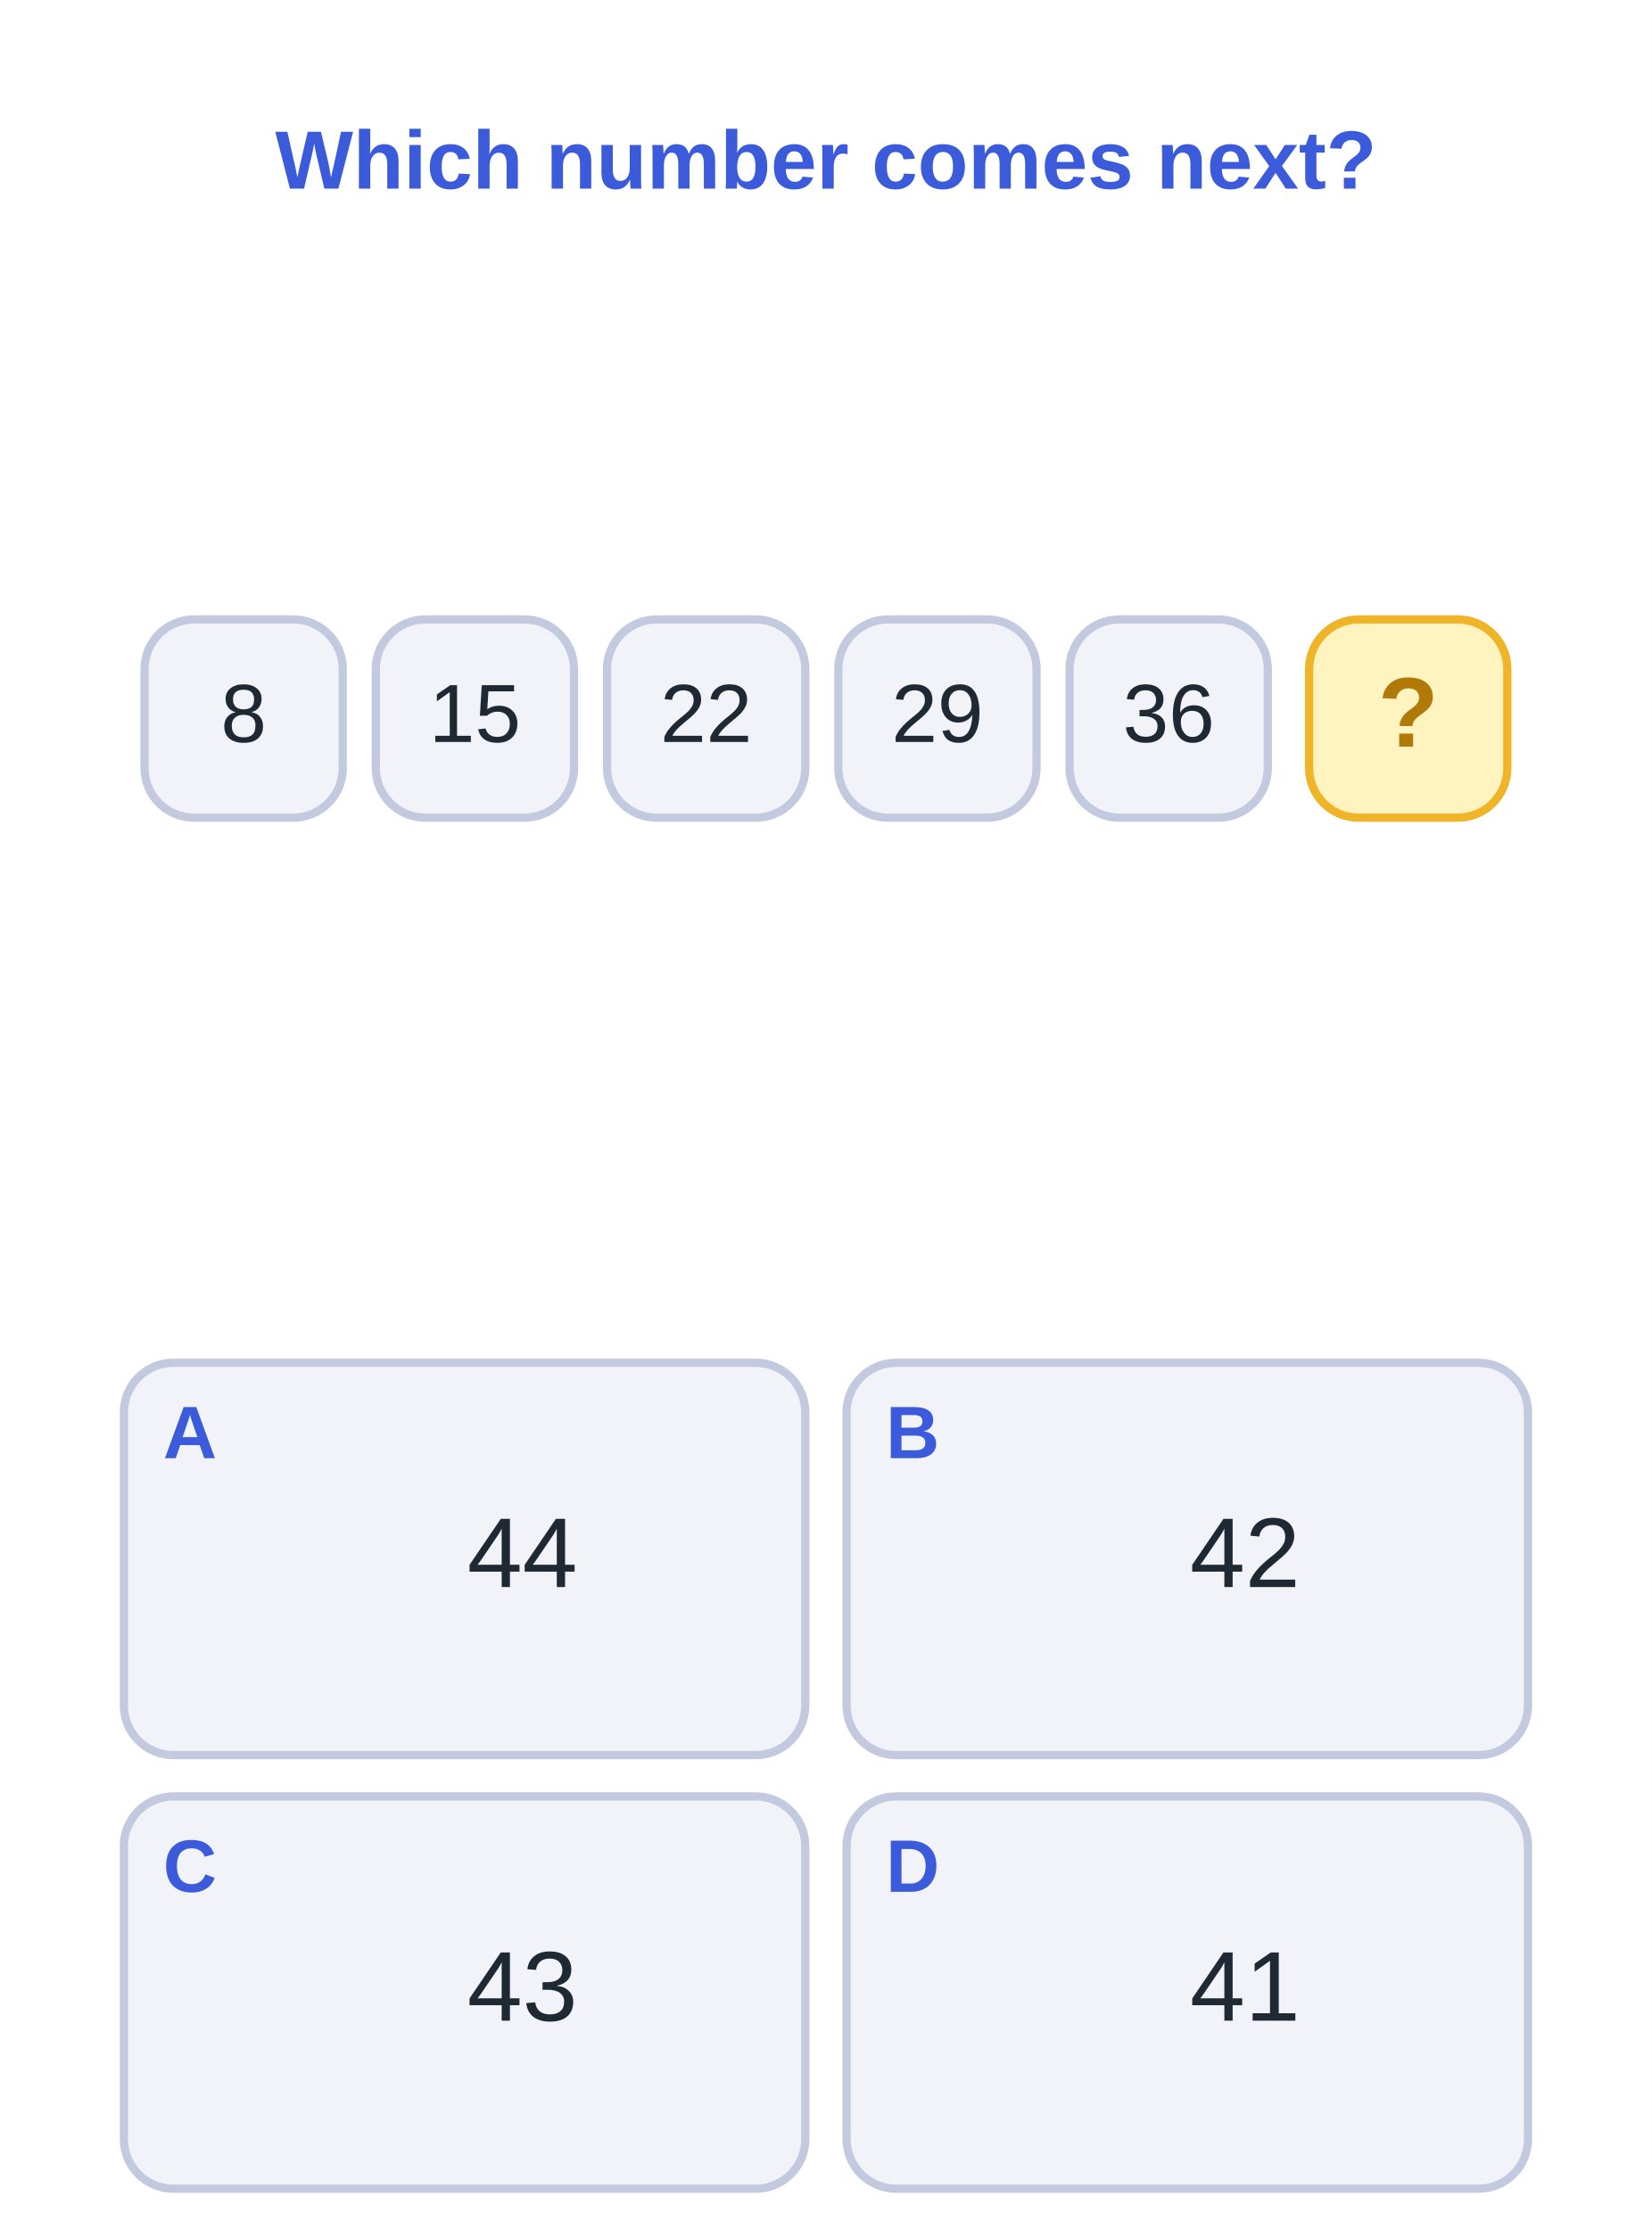
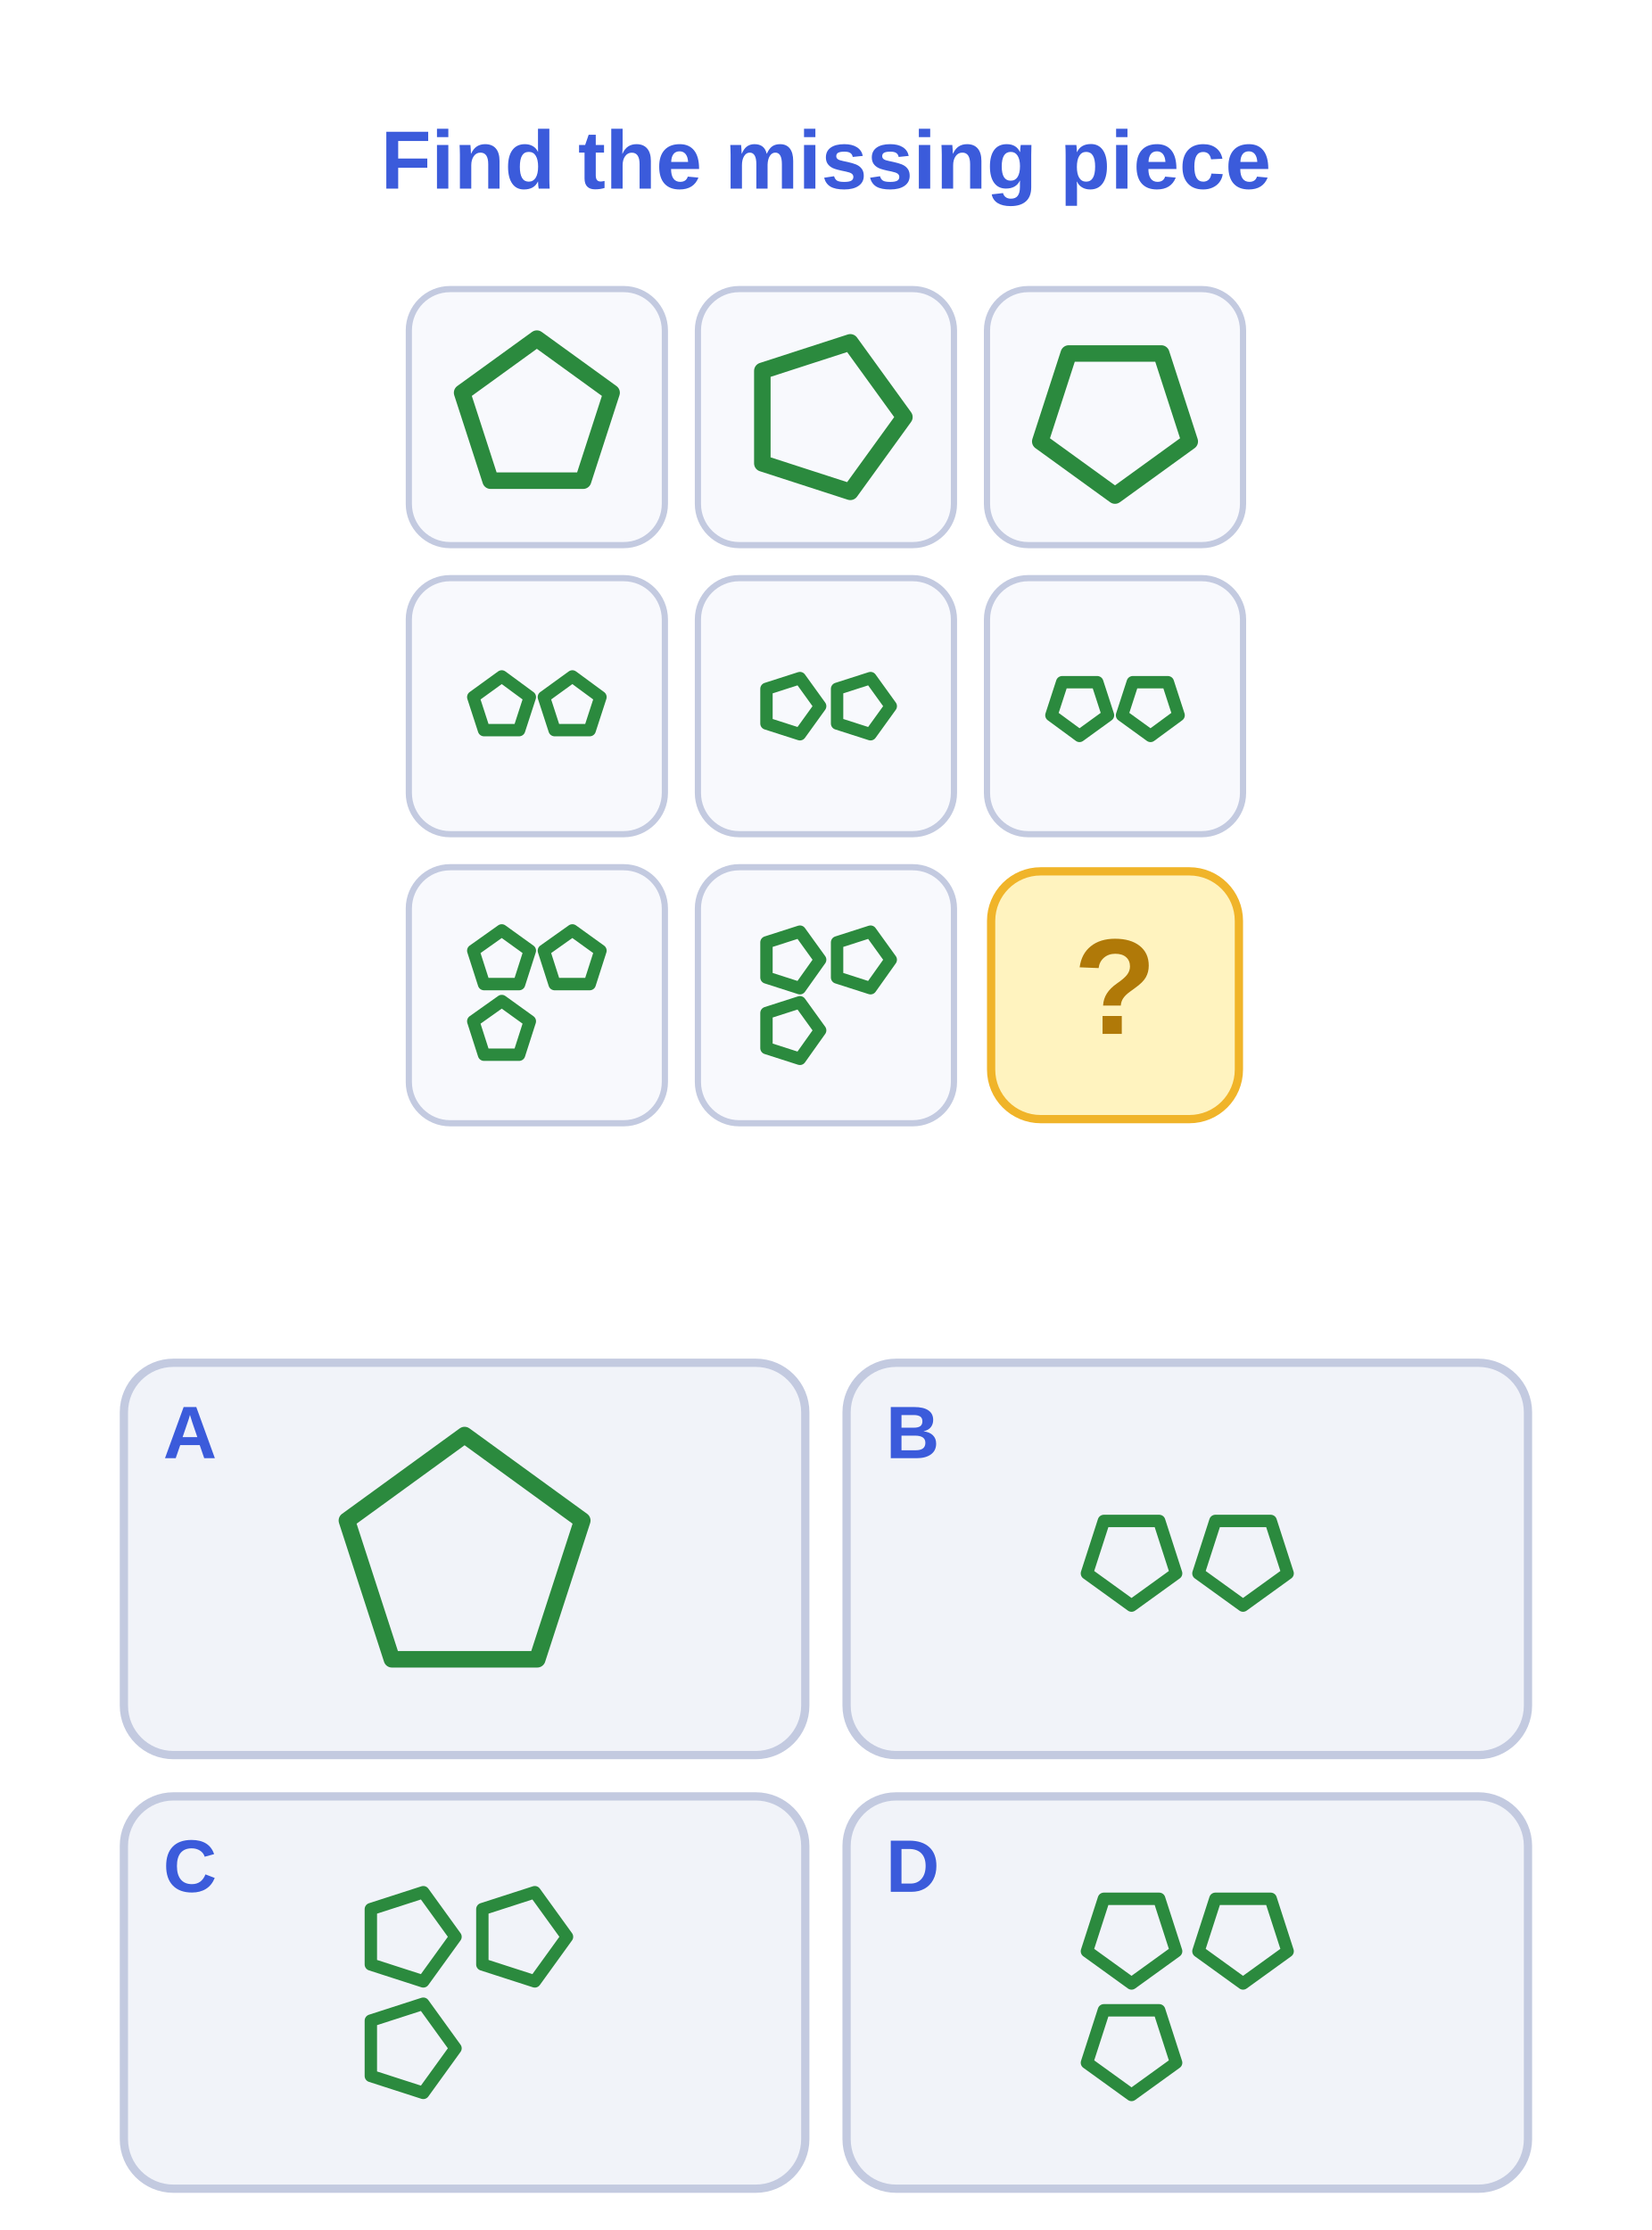
<svg xmlns="http://www.w3.org/2000/svg" viewBox="0 0 400 540" width="400" height="540" font-family="Verdana,Arial,sans-serif">
  <rect x="0" y="0" width="400" height="540" fill="#ffffff" />
-   <text x="200.0" y="40" font-size="20" fill="#3b5bdb" text-anchor="middle" font-weight="bold" dominant-baseline="middle">Which number comes next?</text>
-   <rect x="35.0" y="150" width="48" height="48" rx="12" fill="#f1f3f9" stroke="#c3cae0" stroke-width="2" />
-   <text x="59.0" y="174" font-size="20" fill="#1f2933" text-anchor="middle" font-weight="normal" dominant-baseline="middle">8</text>
-   <rect x="91.0" y="150" width="48" height="48" rx="12" fill="#f1f3f9" stroke="#c3cae0" stroke-width="2" />
-   <text x="115.0" y="174" font-size="20" fill="#1f2933" text-anchor="middle" font-weight="normal" dominant-baseline="middle">15</text>
-   <rect x="147.0" y="150" width="48" height="48" rx="12" fill="#f1f3f9" stroke="#c3cae0" stroke-width="2" />
-   <text x="171.0" y="174" font-size="20" fill="#1f2933" text-anchor="middle" font-weight="normal" dominant-baseline="middle">22</text>
-   <rect x="203.0" y="150" width="48" height="48" rx="12" fill="#f1f3f9" stroke="#c3cae0" stroke-width="2" />
-   <text x="227.0" y="174" font-size="20" fill="#1f2933" text-anchor="middle" font-weight="normal" dominant-baseline="middle">29</text>
-   <rect x="259.0" y="150" width="48" height="48" rx="12" fill="#f1f3f9" stroke="#c3cae0" stroke-width="2" />
-   <text x="283.0" y="174" font-size="20" fill="#1f2933" text-anchor="middle" font-weight="normal" dominant-baseline="middle">36</text>
-   <rect x="317.0" y="150" width="48" height="48" rx="12" fill="#fff3bf" stroke="#f0b429" stroke-width="2" />
-   <text x="341.0" y="174" font-size="24" fill="#b07908" text-anchor="middle" font-weight="bold" dominant-baseline="middle">?</text>
+   <text x="200.0" y="40" font-size="20" fill="#3b5bdb" text-anchor="middle" font-weight="bold" dominant-baseline="middle">Find the missing piece</text>
+   <rect x="99" y="70" width="62" height="62" rx="10" fill="#f8f9fd" stroke="#c3cae0" stroke-width="1.5" />
+   <polygon points="130.0,82.0 148.1,95.1 141.2,116.4 118.8,116.4 111.9,95.1" stroke="#2b8a3e" stroke-width="4" fill="none" stroke-linejoin="round" />
+   <rect x="169" y="70" width="62" height="62" rx="10" fill="#f8f9fd" stroke="#c3cae0" stroke-width="1.5" />
+   <polygon points="219.0,101.0 205.9,119.1 184.6,112.2 184.6,89.8 205.9,82.9" stroke="#2b8a3e" stroke-width="4" fill="none" stroke-linejoin="round" />
+   <rect x="239" y="70" width="62" height="62" rx="10" fill="#f8f9fd" stroke="#c3cae0" stroke-width="1.5" />
+   <polygon points="270.0,120.0 251.9,106.9 258.8,85.6 281.2,85.6 288.1,106.9" stroke="#2b8a3e" stroke-width="4" fill="none" stroke-linejoin="round" />
+   <rect x="99" y="140" width="62" height="62" rx="10" fill="#f8f9fd" stroke="#c3cae0" stroke-width="1.5" />
+   <polygon points="121.5,163.8 128.3,168.8 125.7,176.8 117.2,176.8 114.6,168.8" stroke="#2b8a3e" stroke-width="3" fill="none" stroke-linejoin="round" />
+   <polygon points="138.6,163.8 145.4,168.8 142.8,176.8 134.3,176.8 131.7,168.8" stroke="#2b8a3e" stroke-width="3" fill="none" stroke-linejoin="round" />
+   <rect x="169" y="140" width="62" height="62" rx="10" fill="#f8f9fd" stroke="#c3cae0" stroke-width="1.5" />
+   <polygon points="198.6,171.0 193.7,177.8 185.6,175.2 185.6,166.8 193.7,164.2" stroke="#2b8a3e" stroke-width="3" fill="none" stroke-linejoin="round" />
+   <polygon points="215.7,171.0 210.8,177.8 202.7,175.2 202.7,166.8 210.8,164.2" stroke="#2b8a3e" stroke-width="3" fill="none" stroke-linejoin="round" />
+   <rect x="239" y="140" width="62" height="62" rx="10" fill="#f8f9fd" stroke="#c3cae0" stroke-width="1.5" />
+   <polygon points="261.4,178.2 254.6,173.2 257.2,165.2 265.7,165.2 268.3,173.2" stroke="#2b8a3e" stroke-width="3" fill="none" stroke-linejoin="round" />
+   <polygon points="278.6,178.2 271.7,173.2 274.3,165.2 282.8,165.2 285.4,173.2" stroke="#2b8a3e" stroke-width="3" fill="none" stroke-linejoin="round" />
+   <rect x="99" y="210" width="62" height="62" rx="10" fill="#f8f9fd" stroke="#c3cae0" stroke-width="1.5" />
+   <polygon points="121.5,225.3 128.3,230.2 125.7,238.3 117.2,238.3 114.6,230.2" stroke="#2b8a3e" stroke-width="3" fill="none" stroke-linejoin="round" />
+   <polygon points="138.6,225.3 145.4,230.2 142.8,238.3 134.3,238.3 131.7,230.2" stroke="#2b8a3e" stroke-width="3" fill="none" stroke-linejoin="round" />
+   <polygon points="121.5,242.4 128.3,247.3 125.7,255.4 117.2,255.4 114.6,247.3" stroke="#2b8a3e" stroke-width="3" fill="none" stroke-linejoin="round" />
+   <rect x="169" y="210" width="62" height="62" rx="10" fill="#f8f9fd" stroke="#c3cae0" stroke-width="1.5" />
+   <polygon points="198.6,232.4 193.7,239.3 185.6,236.7 185.6,228.2 193.7,225.6" stroke="#2b8a3e" stroke-width="3" fill="none" stroke-linejoin="round" />
+   <polygon points="215.7,232.4 210.8,239.3 202.7,236.7 202.7,228.2 210.8,225.6" stroke="#2b8a3e" stroke-width="3" fill="none" stroke-linejoin="round" />
+   <polygon points="198.6,249.5 193.7,256.4 185.6,253.8 185.6,245.3 193.7,242.7" stroke="#2b8a3e" stroke-width="3" fill="none" stroke-linejoin="round" />
+   <rect x="240.0" y="211.0" width="60" height="60" rx="12" fill="#fff3bf" stroke="#f0b429" stroke-width="2" />
+   <text x="270.0" y="241.0" font-size="33" fill="#b07908" text-anchor="middle" font-weight="bold" dominant-baseline="middle">?</text>
  <rect x="30" y="330" width="165" height="95" rx="12" fill="#f1f3f9" stroke="#c3cae0" stroke-width="2" />
  <text x="46" y="348" font-size="18" fill="#3b5bdb" text-anchor="middle" font-weight="bold" dominant-baseline="middle">A</text>
-   <text x="126.5" y="377.5" font-size="24" fill="#1f2933" text-anchor="middle" font-weight="normal" dominant-baseline="middle">44</text>
+   <polygon points="112.5,347.5 141.0,368.2 130.1,401.8 94.9,401.8 84.0,368.2" stroke="#2b8a3e" stroke-width="4" fill="none" stroke-linejoin="round" />
  <rect x="205" y="330" width="165" height="95" rx="12" fill="#f1f3f9" stroke="#c3cae0" stroke-width="2" />
  <text x="221" y="348" font-size="18" fill="#3b5bdb" text-anchor="middle" font-weight="bold" dominant-baseline="middle">B</text>
-   <text x="301.5" y="377.5" font-size="24" fill="#1f2933" text-anchor="middle" font-weight="normal" dominant-baseline="middle">42</text>
+   <polygon points="274.0,388.8 263.2,381.0 267.3,368.3 280.7,368.3 284.8,381.0" stroke="#2b8a3e" stroke-width="3" fill="none" stroke-linejoin="round" />
+   <polygon points="301.0,388.8 290.2,381.0 294.3,368.3 307.7,368.3 311.8,381.0" stroke="#2b8a3e" stroke-width="3" fill="none" stroke-linejoin="round" />
  <rect x="30" y="435" width="165" height="95" rx="12" fill="#f1f3f9" stroke="#c3cae0" stroke-width="2" />
  <text x="46" y="453" font-size="18" fill="#3b5bdb" text-anchor="middle" font-weight="bold" dominant-baseline="middle">C</text>
-   <text x="126.5" y="482.5" font-size="24" fill="#1f2933" text-anchor="middle" font-weight="normal" dominant-baseline="middle">43</text>
+   <polygon points="110.3,469.0 102.5,479.8 89.8,475.7 89.8,462.3 102.5,458.2" stroke="#2b8a3e" stroke-width="3" fill="none" stroke-linejoin="round" />
+   <polygon points="137.3,469.0 129.5,479.8 116.8,475.7 116.8,462.3 129.5,458.2" stroke="#2b8a3e" stroke-width="3" fill="none" stroke-linejoin="round" />
+   <polygon points="110.3,496.0 102.5,506.8 89.8,502.7 89.8,489.3 102.5,485.2" stroke="#2b8a3e" stroke-width="3" fill="none" stroke-linejoin="round" />
  <rect x="205" y="435" width="165" height="95" rx="12" fill="#f1f3f9" stroke="#c3cae0" stroke-width="2" />
  <text x="221" y="453" font-size="18" fill="#3b5bdb" text-anchor="middle" font-weight="bold" dominant-baseline="middle">D</text>
-   <text x="301.5" y="482.5" font-size="24" fill="#1f2933" text-anchor="middle" font-weight="normal" dominant-baseline="middle">41</text>
+   <polygon points="274.0,480.3 263.2,472.5 267.3,459.8 280.7,459.8 284.8,472.5" stroke="#2b8a3e" stroke-width="3" fill="none" stroke-linejoin="round" />
+   <polygon points="301.0,480.3 290.2,472.5 294.3,459.8 307.7,459.8 311.8,472.5" stroke="#2b8a3e" stroke-width="3" fill="none" stroke-linejoin="round" />
+   <polygon points="274.0,507.3 263.2,499.5 267.3,486.8 280.7,486.8 284.8,499.5" stroke="#2b8a3e" stroke-width="3" fill="none" stroke-linejoin="round" />
</svg>
